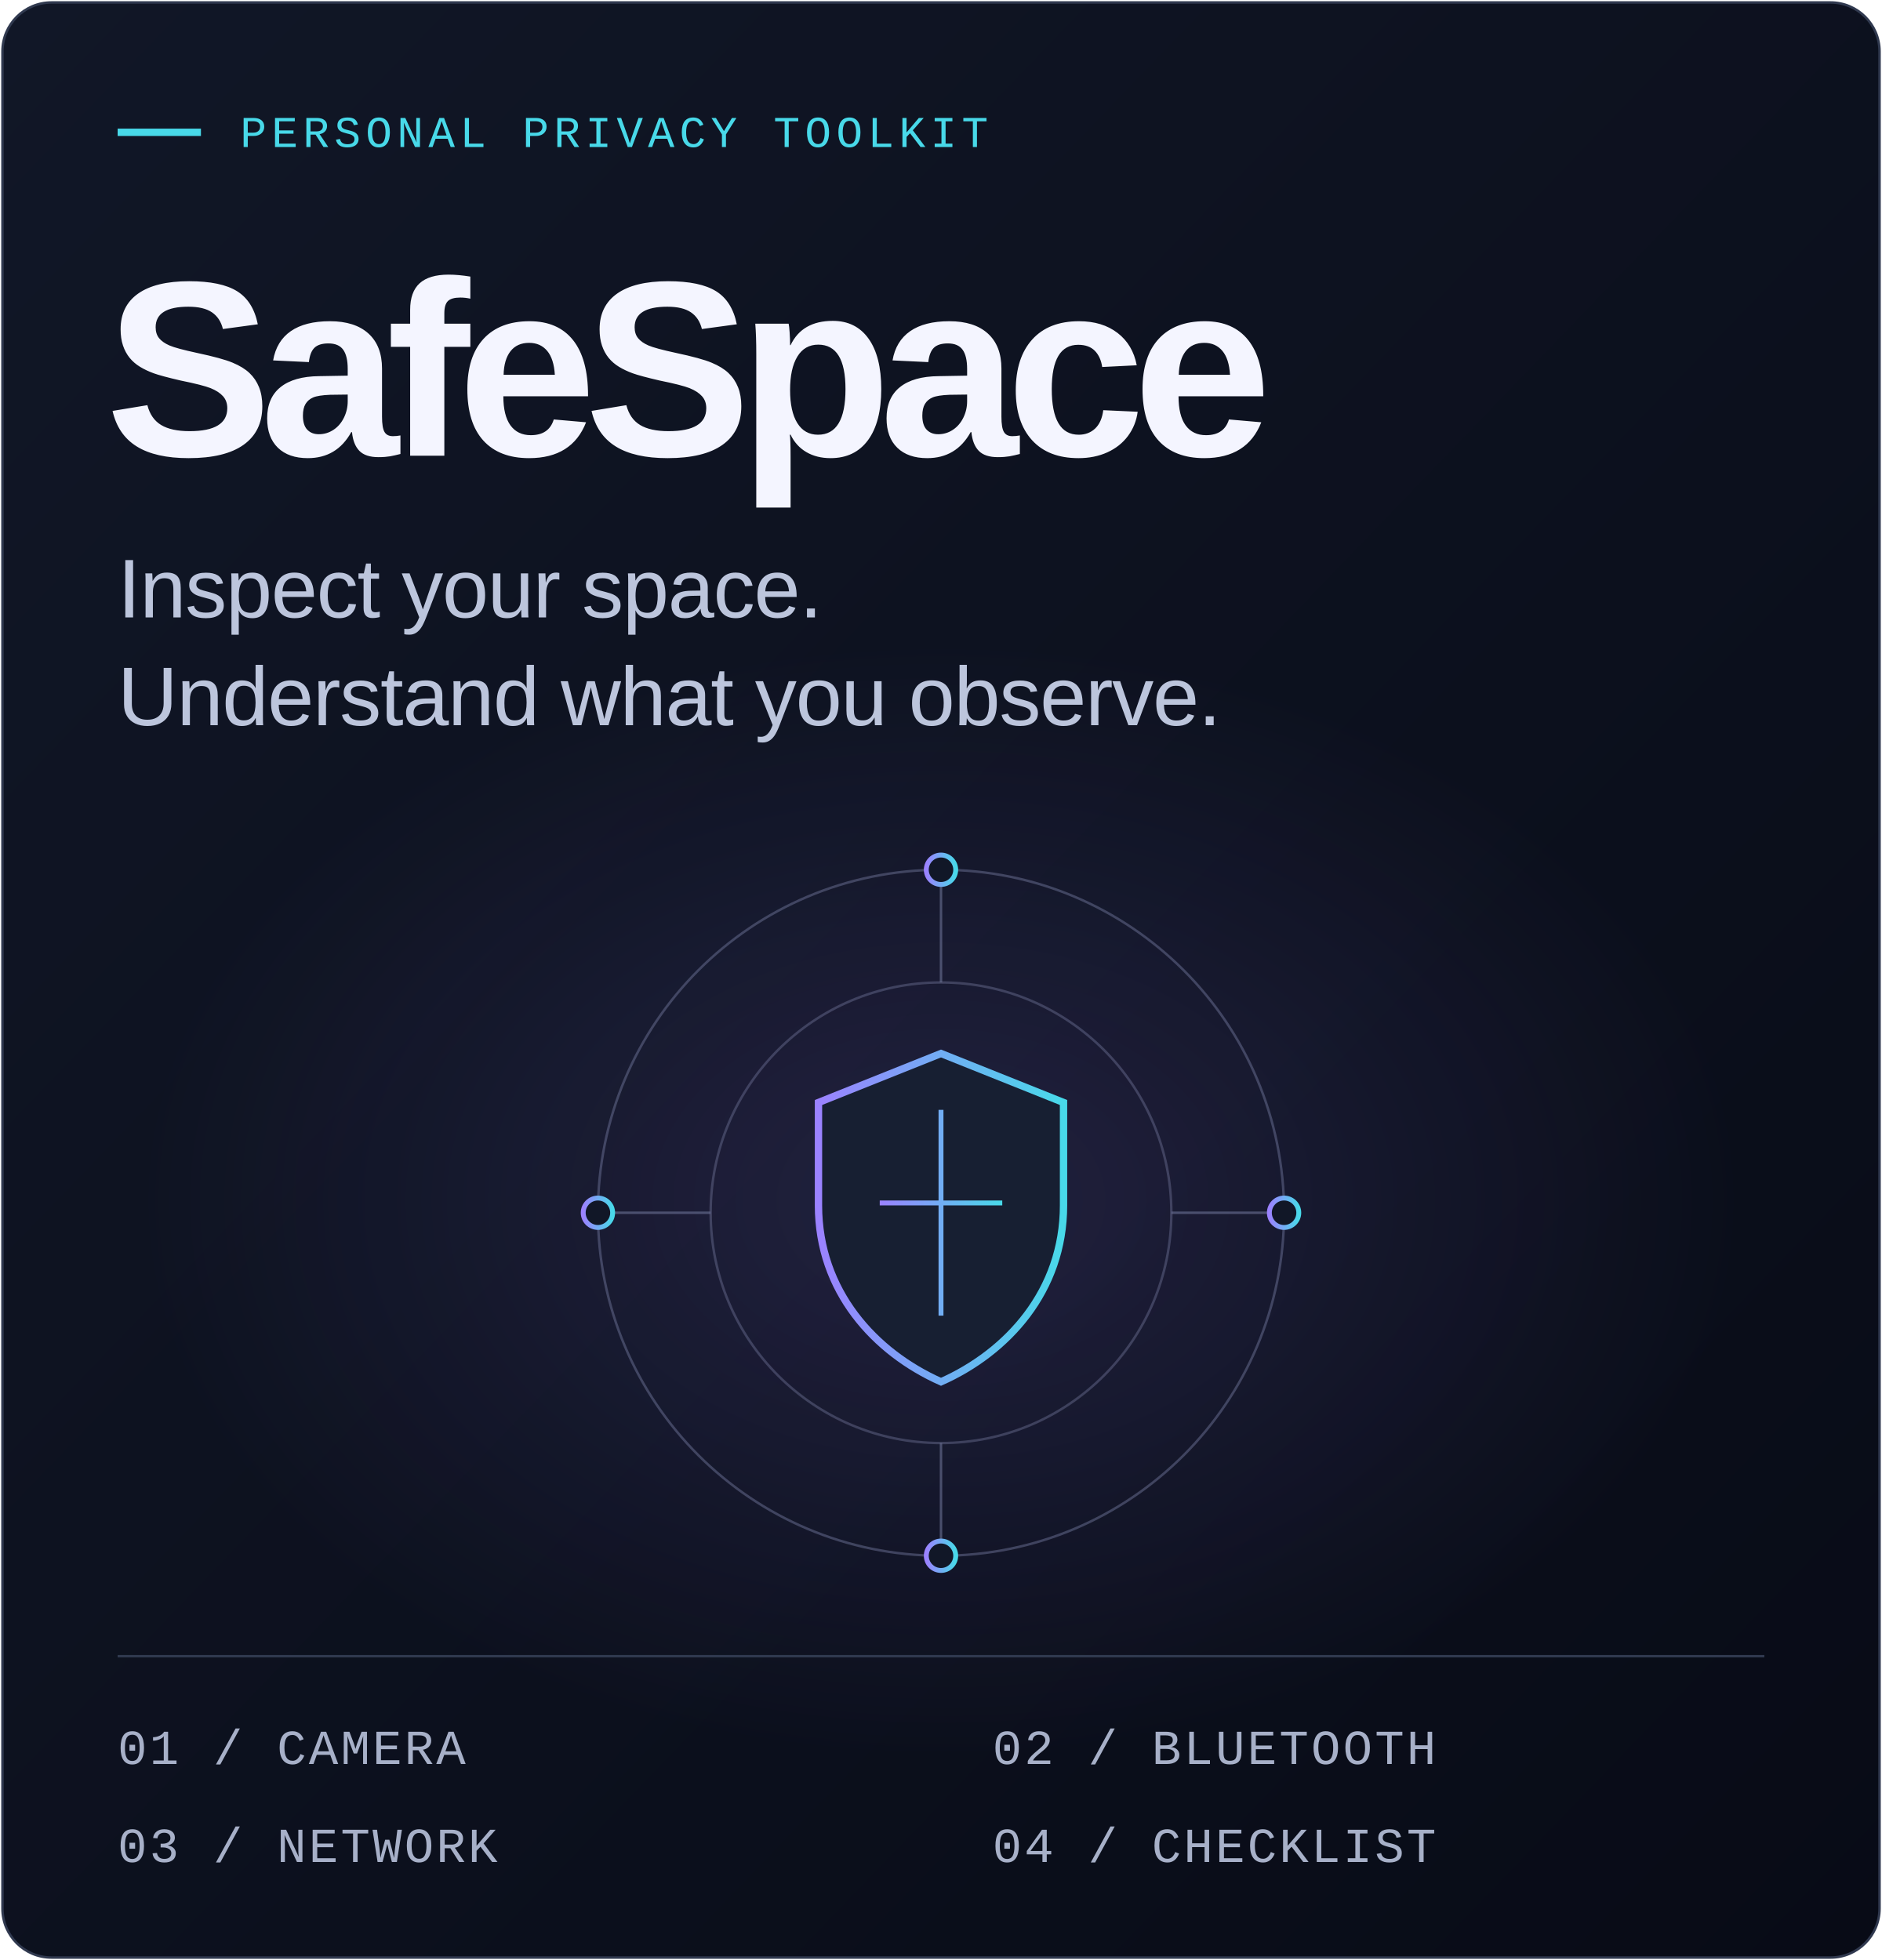
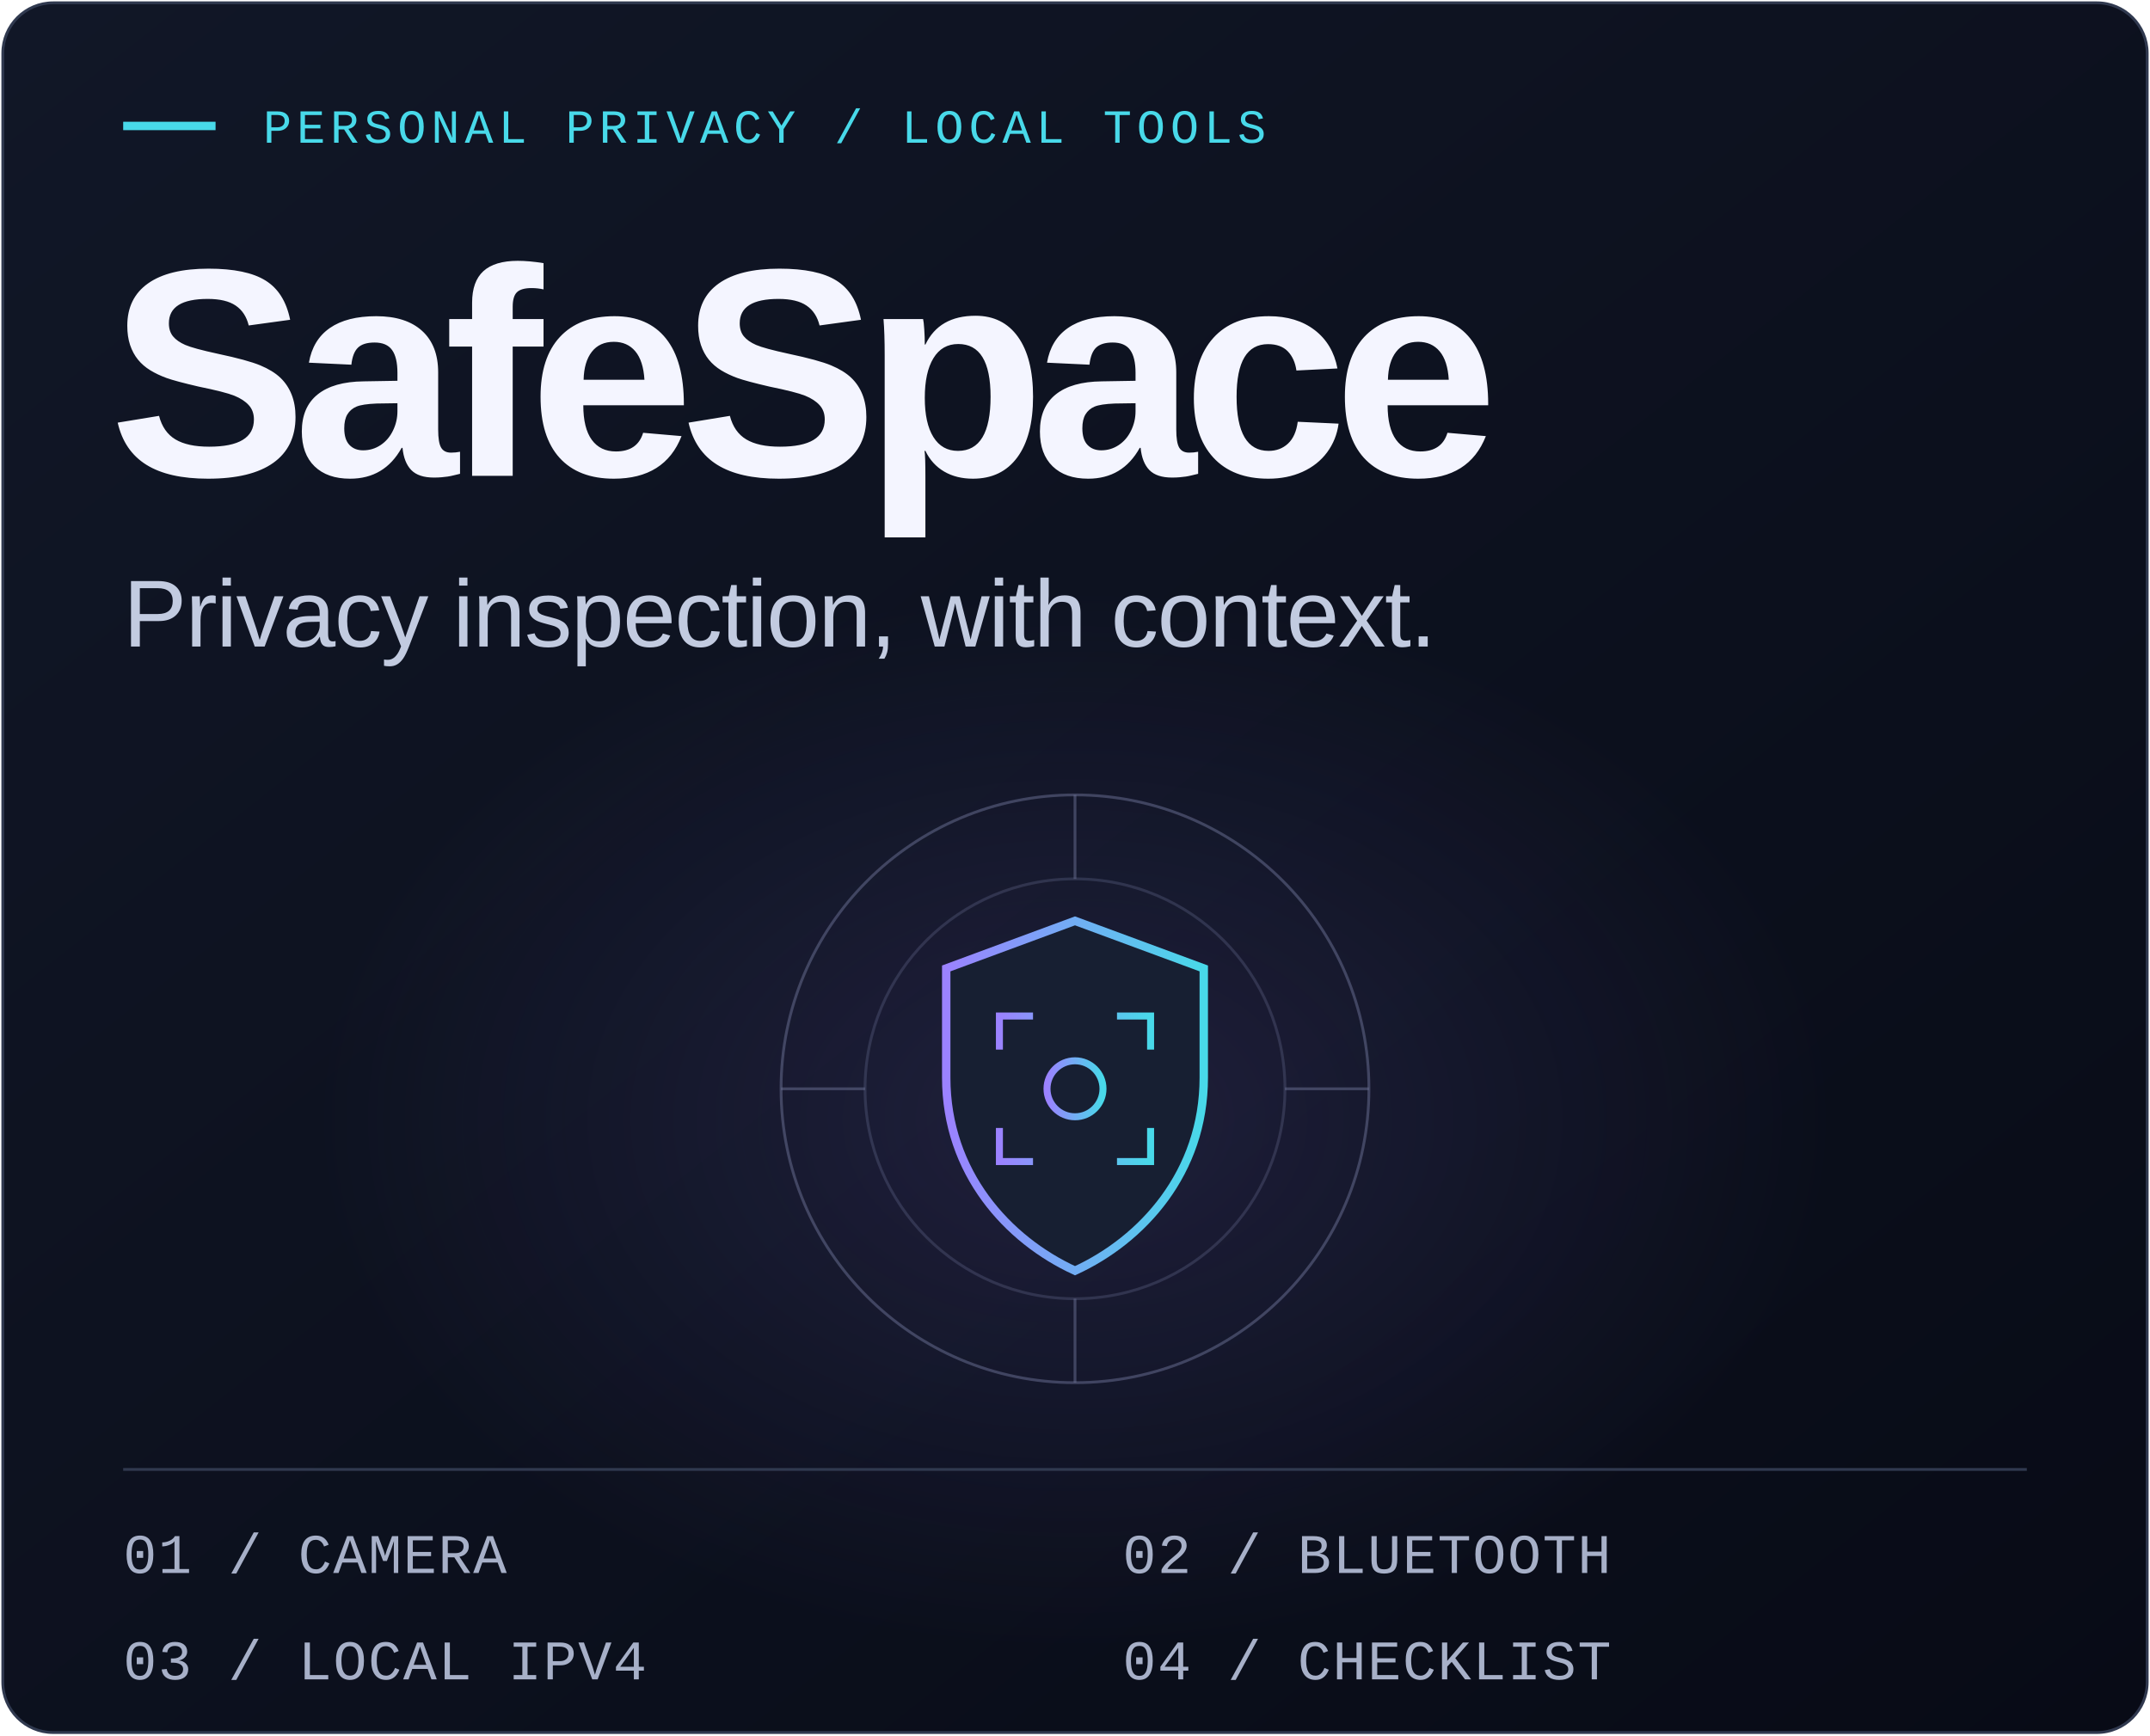
- <svg xmlns="http://www.w3.org/2000/svg" width="768" height="800" viewBox="0 0 768 800" role="img" aria-labelledby="title description">
+ <svg xmlns="http://www.w3.org/2000/svg" width="768" height="620" viewBox="0 0 768 620" role="img" aria-labelledby="title description">
  <defs>
    <linearGradient id="surface" x2="1" y2="1">
      <stop stop-color="#111727" />
      <stop offset="1" stop-color="#080b16" />
    </linearGradient>
    <linearGradient id="accent">
      <stop stop-color="#9b82ff" />
      <stop offset="1" stop-color="#48d9e9" />
    </linearGradient>
    <radialGradient id="light">
-       <stop stop-color="#9b82ff" stop-opacity=".15" />
-       <stop offset="1" stop-color="#9b82ff" stop-opacity="0" />
+       <stop stop-color="#8b78e8" stop-opacity=".15" />
+       <stop offset="1" stop-color="#8b78e8" stop-opacity="0" />
    </radialGradient>
  </defs>
-   <rect x="1" y="1" width="766" height="798" rx="20" fill="url(#surface)" stroke="#30394f" />
-   <ellipse cx="384" cy="490" rx="330" ry="230" fill="url(#light)" />
-   <path d="M48 54H82" stroke="#48d9e9" stroke-width="3" />
-   <text x="98" y="60" font-family="ui-monospace, 'Courier New', monospace" font-size="18" letter-spacing="2" fill="#48d9e9">PERSONAL PRIVACY TOOLKIT</text>
-   <text x="43" y="186" font-family="Arial, Helvetica, sans-serif" font-size="102" font-weight="700" letter-spacing="-5" fill="#f4f5ff">SafeSpace</text>
-   <text x="48" y="252" font-family="Arial, Helvetica, sans-serif" font-size="34" letter-spacing="-.4" fill="#bcc5dc">Inspect your space.</text>
-   <text x="48" y="296" font-family="Arial, Helvetica, sans-serif" font-size="34" letter-spacing="-.4" fill="#bcc5dc">Understand what you observe.</text>
+   <rect x="1" y="1" width="766" height="618" rx="18" fill="url(#surface)" stroke="#30394f" />
+   <ellipse cx="384" cy="400" rx="270" ry="190" fill="url(#light)" />
+   <path d="M44 45H77" stroke="#48d9e9" stroke-width="3" />
+   <text x="94" y="51" font-family="ui-monospace, 'Courier New', monospace" font-size="17" letter-spacing="1.8" fill="#48d9e9">PERSONAL PRIVACY / LOCAL TOOLS</text>
+   <text x="39" y="170" font-family="Arial, Helvetica, sans-serif" font-size="106" font-weight="700" letter-spacing="-5" fill="#f4f5ff">SafeSpace</text>
+   <text x="44" y="231" font-family="Arial, Helvetica, sans-serif" font-size="34" letter-spacing="-.4" fill="#c2cbe0">Privacy inspection, with context.</text>
  <g fill="none" stroke="#6d7396" stroke-width="1">
-     <circle cx="384" cy="495" r="140" stroke-opacity=".5" />
-     <circle cx="384" cy="495" r="94" stroke-opacity=".45" />
-     <path d="M244 495H290M478 495H524M384 355V401M384 589V635" stroke-opacity=".6" />
+     <circle cx="384" cy="389" r="105" stroke-opacity=".5" />
+     <circle cx="384" cy="389" r="75" stroke-opacity=".3" />
+     <path d="M279 389H309M459 389H489M384 284V314M384 464V494" stroke-opacity=".5" />
  </g>
-   <g fill="#111727" stroke="url(#accent)" stroke-width="2">
-     <circle cx="244" cy="495" r="6" />
-     <circle cx="524" cy="495" r="6" />
-     <circle cx="384" cy="355" r="6" />
-     <circle cx="384" cy="635" r="6" />
+   <path d="M384 329L430 346V385C430 419 408 443 384 454C360 443 338 419 338 385V346Z" fill="#171f32" stroke="url(#accent)" stroke-width="3" />
+   <g fill="none" stroke="url(#accent)" stroke-width="2.5">
+     <path d="M357 375V363H369M399 363H411V375M411 403V415H399M369 415H357V403" />
+     <circle cx="384" cy="389" r="10" />
  </g>
-   <path d="M384 430L434 450V492C434 527 411 552 384 564C357 552 334 527 334 492V450Z" fill="#171f32" stroke="url(#accent)" stroke-width="3" />
-   <path d="M384 453V537M359 491H409" stroke="url(#accent)" stroke-width="2" />
-   <path d="M48 676H720" stroke="#30394f" />
-   <g font-family="ui-monospace, 'Courier New', monospace" font-size="20" letter-spacing="1" fill="#a7b0c8">
-     <text x="48" y="720">01 / CAMERA</text>
-     <text x="405" y="720">02 / BLUETOOTH</text>
-     <text x="48" y="760">03 / NETWORK</text>
-     <text x="405" y="760">04 / CHECKLIST</text>
+   <path d="M44 525H724" stroke="#30394f" />
+   <g font-family="ui-monospace, 'Courier New', monospace" font-size="20" letter-spacing=".5" fill="#a7b0c8">
+     <text x="44" y="562">01 / CAMERA</text>
+     <text x="401" y="562">02 / BLUETOOTH</text>
+     <text x="44" y="600">03 / LOCAL IPV4</text>
+     <text x="401" y="600">04 / CHECKLIST</text>
  </g>
</svg>
